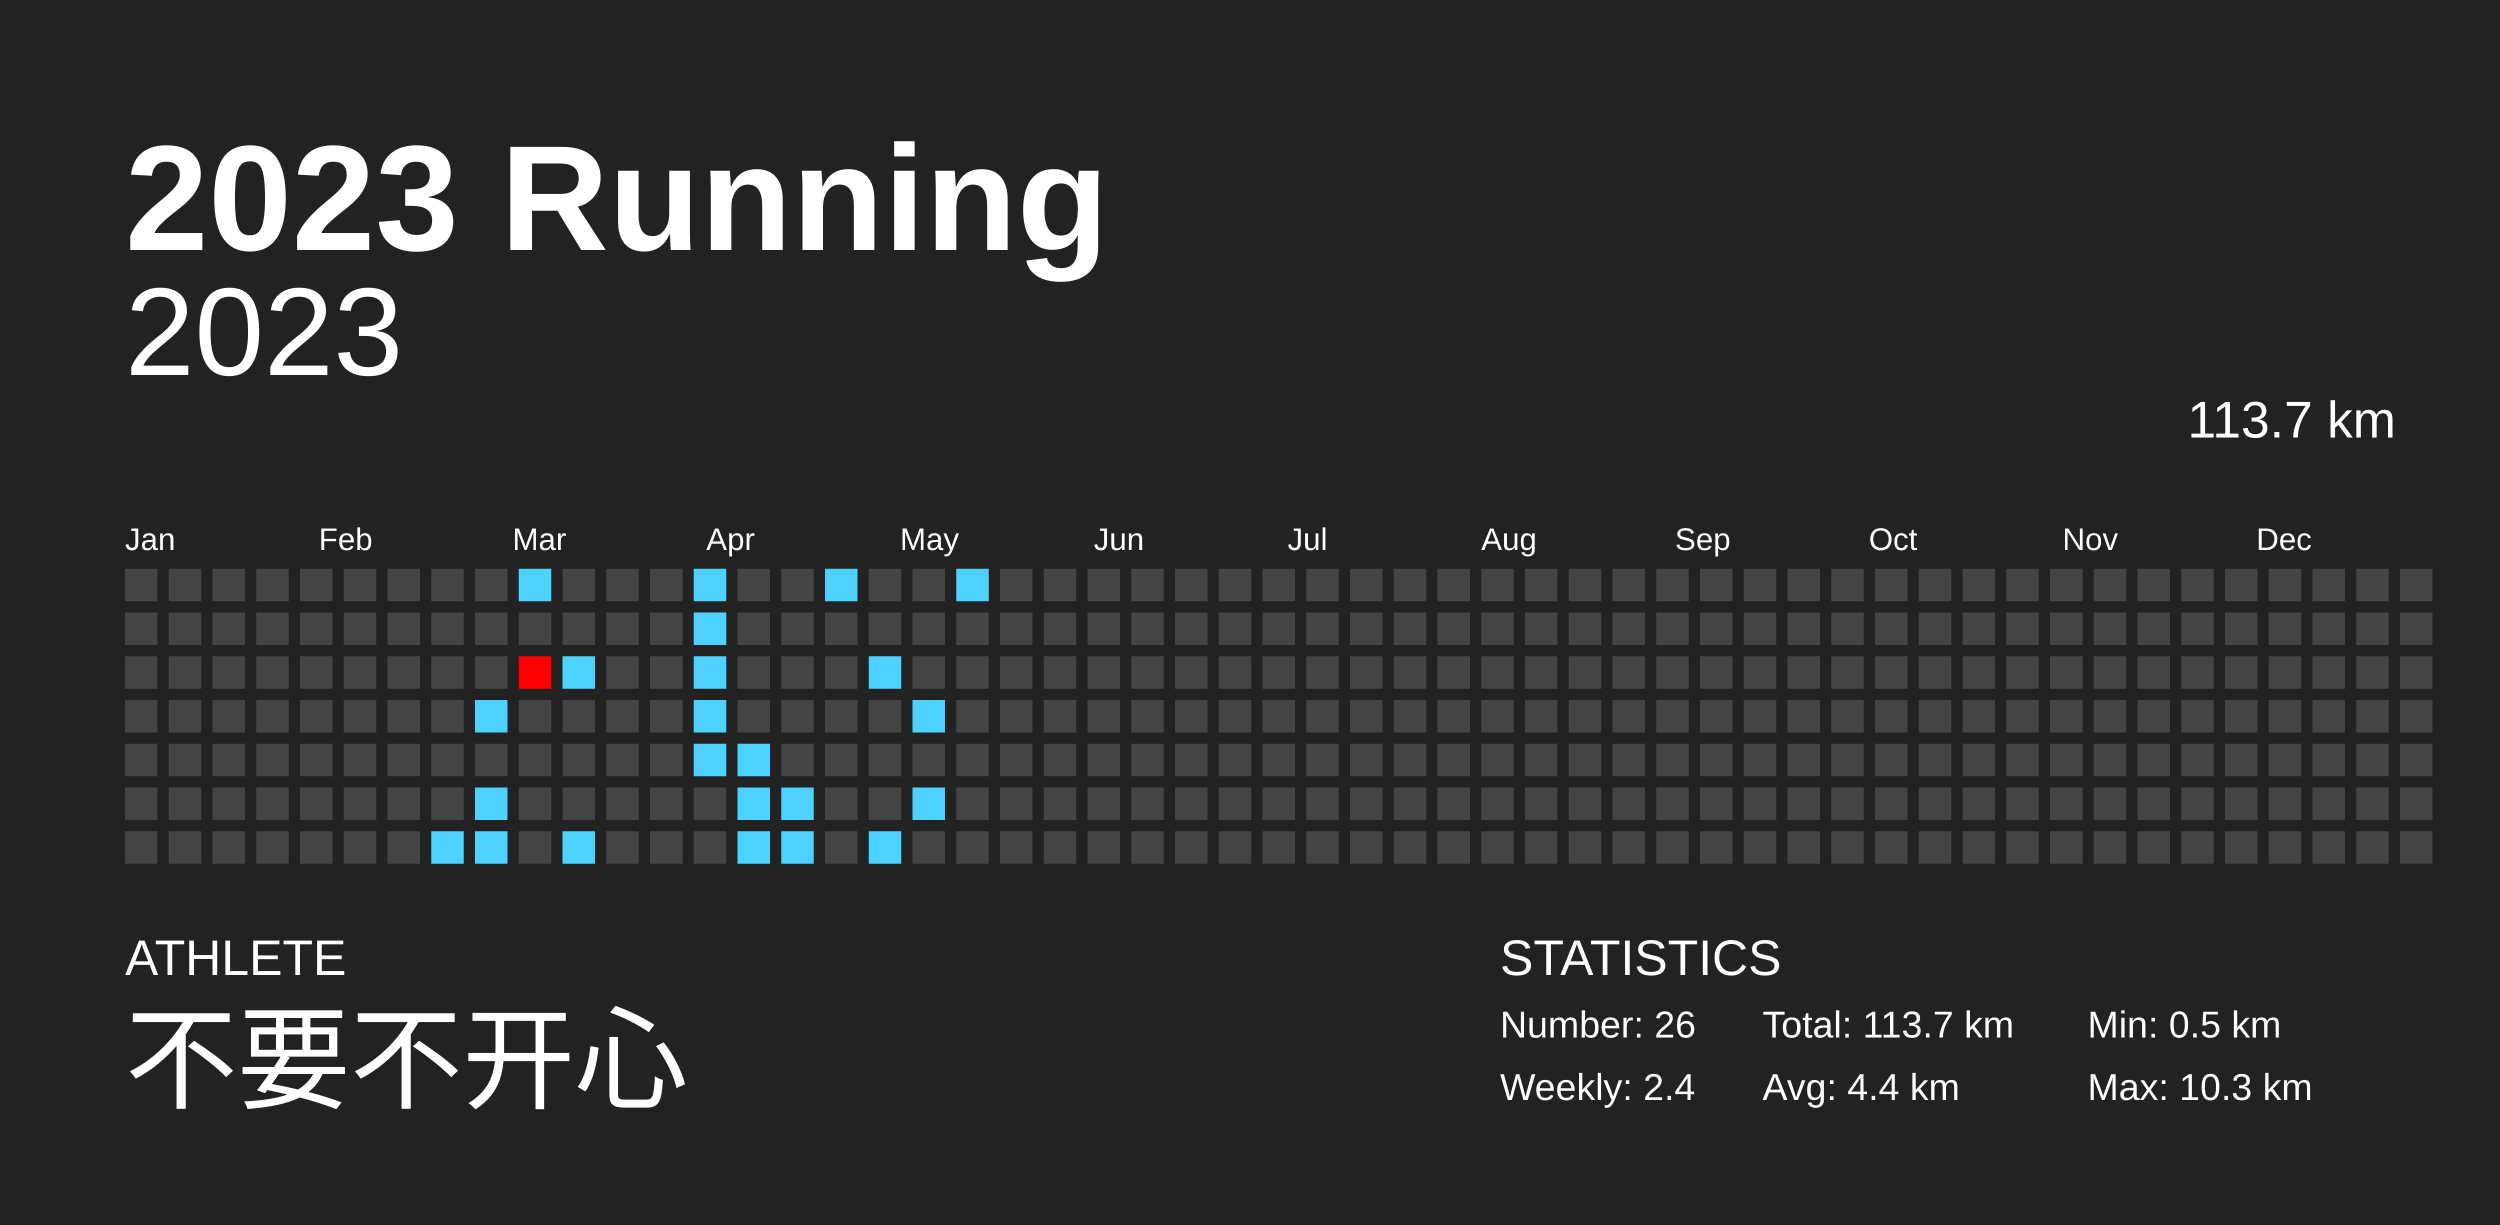
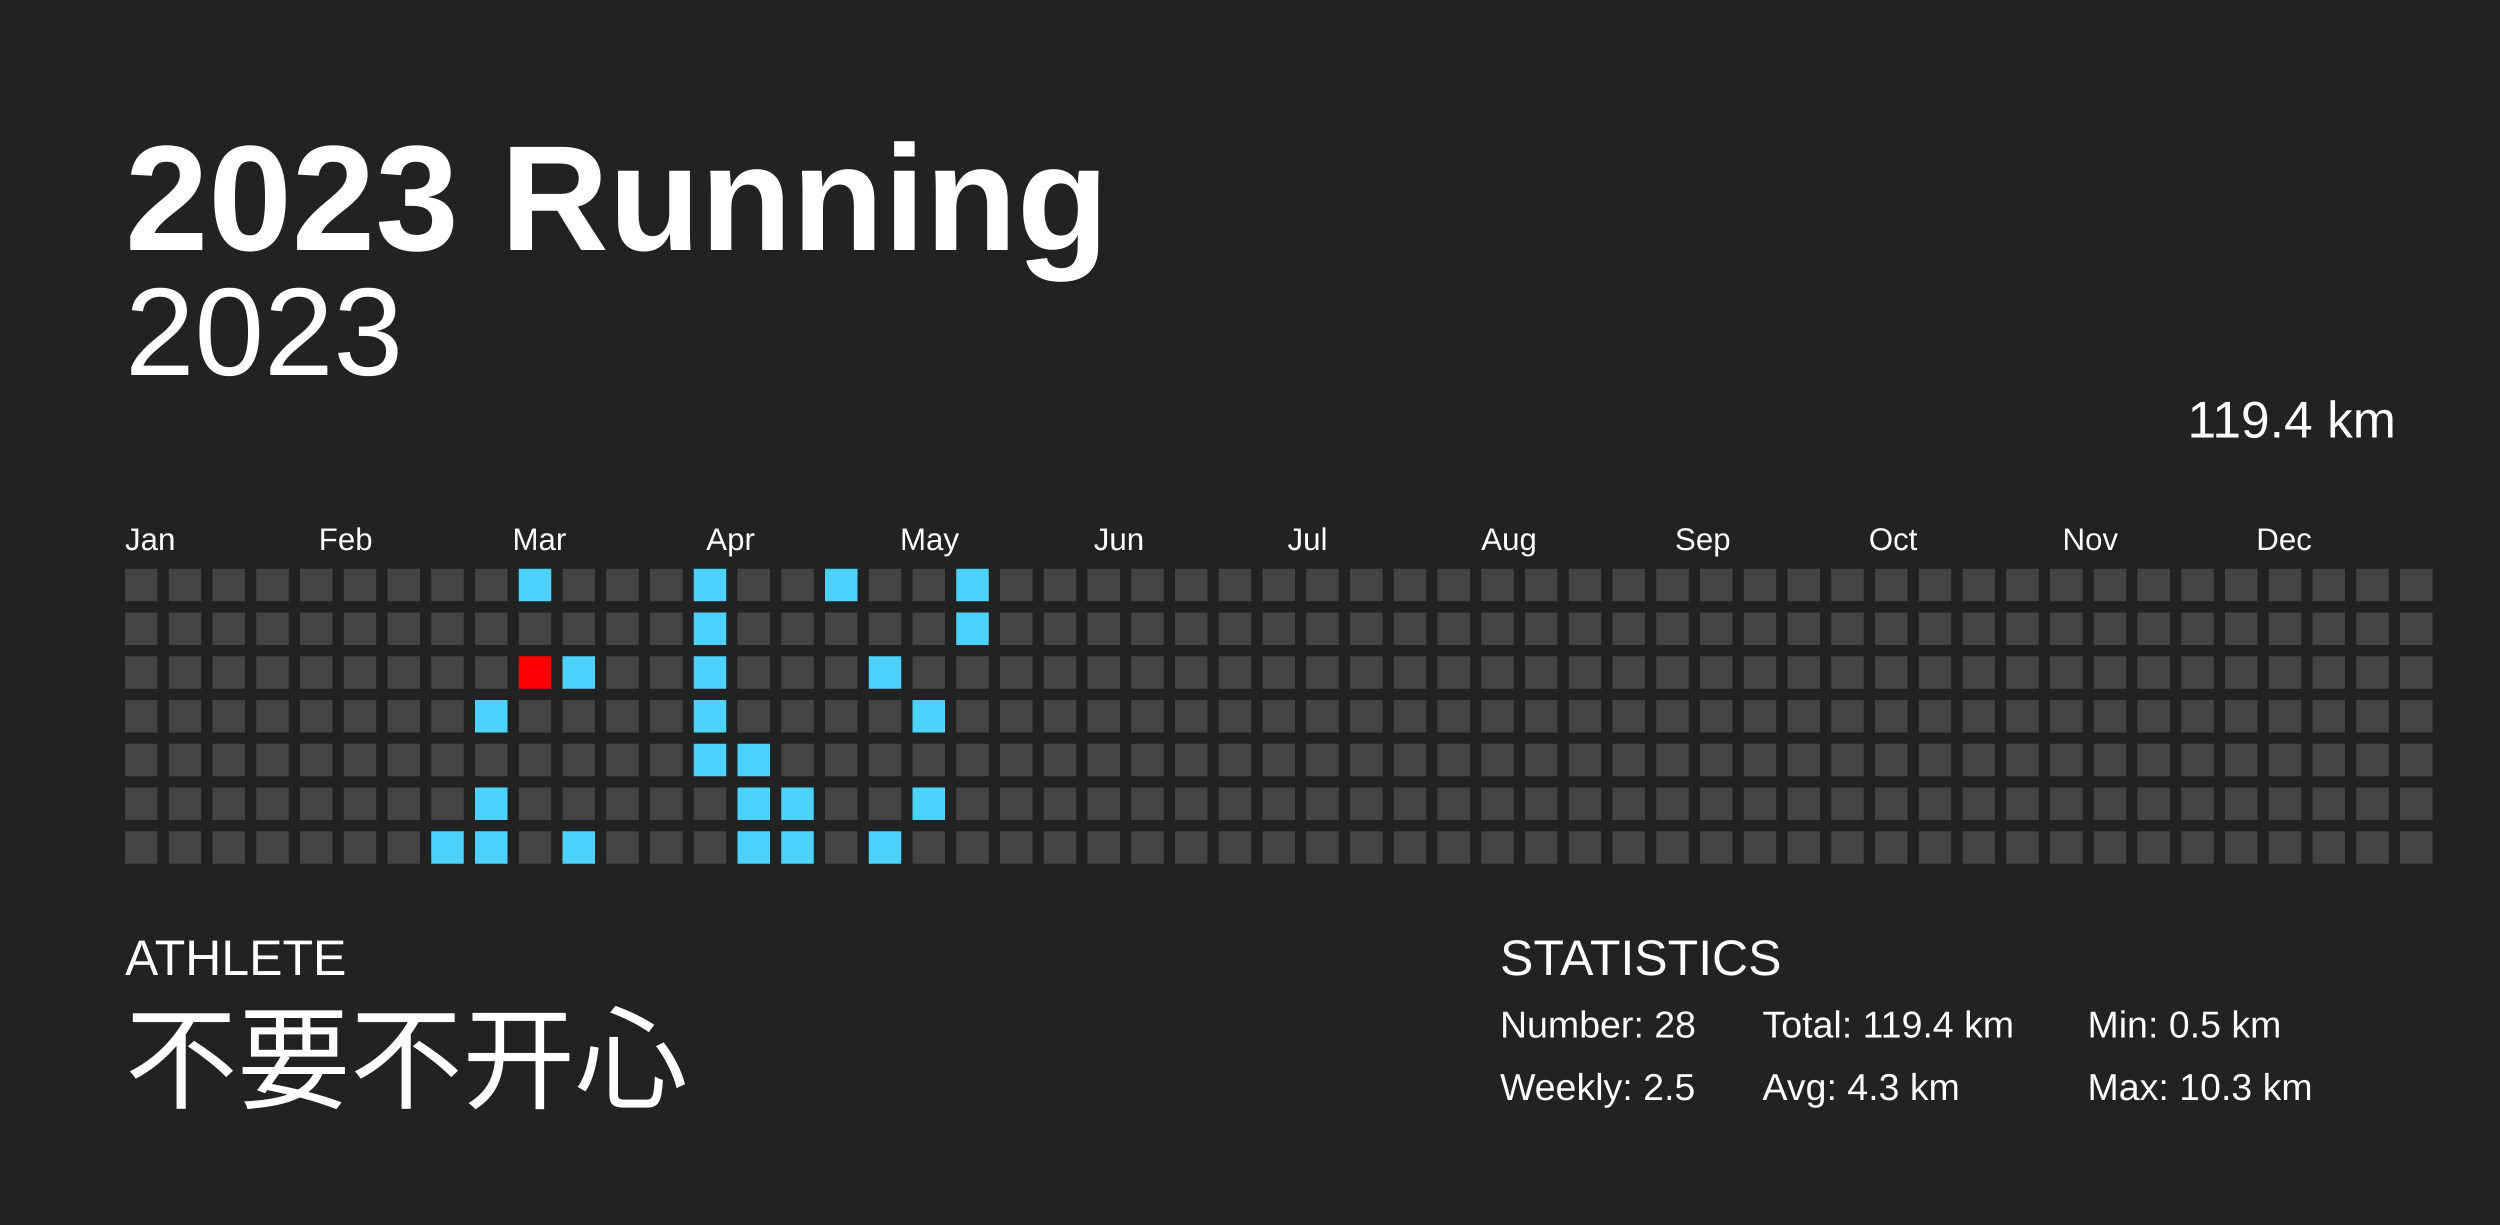
<svg xmlns="http://www.w3.org/2000/svg" baseProfile="full" height="98mm" version="1.1" viewBox="0,0,200,98" width="200mm">
  <defs />
  <rect fill="#222222" height="98" width="200" x="0" y="0" />
  <text fill="#FFFFFF" style="font-size:12px; font-family:Arial; font-weight:bold;" x="10" y="20">2023 Running</text>
  <text fill="#FFFFFF" style="font-size:4px; font-family:Arial" x="10" y="78">ATHLETE</text>
  <text fill="#FFFFFF" style="font-size:9px; font-family:Arial" x="10" y="88">不要不开心</text>
  <text fill="#FFFFFF" style="font-size:4px; font-family:Arial" x="120" y="78">STATISTICS</text>
-   <text fill="#FFFFFF" style="font-size:3px; font-family:Arial" x="120" y="83">Number: 26</text>
-   <text fill="#FFFFFF" style="font-size:3px; font-family:Arial" x="120" y="88">Weekly: 2.4</text>
-   <text fill="#FFFFFF" style="font-size:3px; font-family:Arial" x="141" y="83">Total: 113.7 km</text>
-   <text fill="#FFFFFF" style="font-size:3px; font-family:Arial" x="141" y="88">Avg: 4.4 km</text>
+   <text fill="#FFFFFF" style="font-size:3px; font-family:Arial" x="120" y="83">Number: 28</text>
+   <text fill="#FFFFFF" style="font-size:3px; font-family:Arial" x="120" y="88">Weekly: 2.5</text>
+   <text fill="#FFFFFF" style="font-size:3px; font-family:Arial" x="141" y="83">Total: 119.4 km</text>
+   <text fill="#FFFFFF" style="font-size:3px; font-family:Arial" x="141" y="88">Avg: 4.3 km</text>
  <text fill="#FFFFFF" style="font-size:3px; font-family:Arial" x="167" y="83">Min: 0.5 km</text>
  <text fill="#FFFFFF" style="font-size:3px; font-family:Arial" x="167" y="88">Max: 10.3 km</text>
  <text alignment-baseline="hanging" fill="#FFFFFF" style="font-size:10.0px; font-family:Arial;" x="10" y="30">2023</text>
-   <text alignment-baseline="hanging" fill="#FFFFFF" style="font-size:4.125px; font-family:Arial;" x="175" y="35">113.7 km</text>
+   <text alignment-baseline="hanging" fill="#FFFFFF" style="font-size:4.125px; font-family:Arial;" x="175" y="35">119.4 km</text>
  <text fill="#FFFFFF" style="font-size:2.5px; font-family:Arial" x="10.0" y="44">Jan</text>
  <text fill="#FFFFFF" style="font-size:2.5px; font-family:Arial" x="25.5" y="44">Feb</text>
  <text fill="#FFFFFF" style="font-size:2.5px; font-family:Arial" x="41.0" y="44">Mar</text>
  <text fill="#FFFFFF" style="font-size:2.5px; font-family:Arial" x="56.5" y="44">Apr</text>
  <text fill="#FFFFFF" style="font-size:2.5px; font-family:Arial" x="72.0" y="44">May</text>
  <text fill="#FFFFFF" style="font-size:2.5px; font-family:Arial" x="87.5" y="44">Jun</text>
  <text fill="#FFFFFF" style="font-size:2.5px; font-family:Arial" x="103.0" y="44">Jul</text>
  <text fill="#FFFFFF" style="font-size:2.5px; font-family:Arial" x="118.5" y="44">Aug</text>
  <text fill="#FFFFFF" style="font-size:2.5px; font-family:Arial" x="134.0" y="44">Sep</text>
  <text fill="#FFFFFF" style="font-size:2.5px; font-family:Arial" x="149.5" y="44">Oct</text>
  <text fill="#FFFFFF" style="font-size:2.5px; font-family:Arial" x="165.0" y="44">Nov</text>
  <text fill="#FFFFFF" style="font-size:2.5px; font-family:Arial" x="180.5" y="44">Dec</text>
  <rect fill="#444444" height="2.6" width="2.6" x="10.0" y="45.5" />
  <rect fill="#444444" height="2.6" width="2.6" x="10.0" y="49.0" />
  <rect fill="#444444" height="2.6" width="2.6" x="10.0" y="52.5" />
  <rect fill="#444444" height="2.6" width="2.6" x="10.0" y="56.0" />
  <rect fill="#444444" height="2.6" width="2.6" x="10.0" y="59.5" />
  <rect fill="#444444" height="2.6" width="2.6" x="10.0" y="63.0" />
  <rect fill="#444444" height="2.6" width="2.6" x="10.0" y="66.5" />
  <rect fill="#444444" height="2.6" width="2.6" x="13.5" y="45.5" />
  <rect fill="#444444" height="2.6" width="2.6" x="13.5" y="49.0" />
  <rect fill="#444444" height="2.6" width="2.6" x="13.5" y="52.5" />
  <rect fill="#444444" height="2.6" width="2.6" x="13.5" y="56.0" />
  <rect fill="#444444" height="2.6" width="2.6" x="13.5" y="59.5" />
  <rect fill="#444444" height="2.6" width="2.6" x="13.5" y="63.0" />
  <rect fill="#444444" height="2.6" width="2.6" x="13.5" y="66.5" />
  <rect fill="#444444" height="2.6" width="2.6" x="17.0" y="45.5" />
  <rect fill="#444444" height="2.6" width="2.6" x="17.0" y="49.0" />
  <rect fill="#444444" height="2.6" width="2.6" x="17.0" y="52.5" />
  <rect fill="#444444" height="2.6" width="2.6" x="17.0" y="56.0" />
  <rect fill="#444444" height="2.6" width="2.6" x="17.0" y="59.5" />
  <rect fill="#444444" height="2.6" width="2.6" x="17.0" y="63.0" />
  <rect fill="#444444" height="2.6" width="2.6" x="17.0" y="66.5" />
  <rect fill="#444444" height="2.6" width="2.6" x="20.5" y="45.5" />
  <rect fill="#444444" height="2.6" width="2.6" x="20.5" y="49.0" />
  <rect fill="#444444" height="2.6" width="2.6" x="20.5" y="52.5" />
  <rect fill="#444444" height="2.6" width="2.6" x="20.5" y="56.0" />
  <rect fill="#444444" height="2.6" width="2.6" x="20.5" y="59.5" />
  <rect fill="#444444" height="2.6" width="2.6" x="20.5" y="63.0" />
  <rect fill="#444444" height="2.6" width="2.6" x="20.5" y="66.5" />
  <rect fill="#444444" height="2.6" width="2.6" x="24.0" y="45.5" />
  <rect fill="#444444" height="2.6" width="2.6" x="24.0" y="49.0" />
  <rect fill="#444444" height="2.6" width="2.6" x="24.0" y="52.5" />
  <rect fill="#444444" height="2.6" width="2.6" x="24.0" y="56.0" />
  <rect fill="#444444" height="2.6" width="2.6" x="24.0" y="59.5" />
  <rect fill="#444444" height="2.6" width="2.6" x="24.0" y="63.0" />
  <rect fill="#444444" height="2.6" width="2.6" x="24.0" y="66.5" />
  <rect fill="#444444" height="2.6" width="2.6" x="27.5" y="45.5" />
  <rect fill="#444444" height="2.6" width="2.6" x="27.5" y="49.0" />
  <rect fill="#444444" height="2.6" width="2.6" x="27.5" y="52.5" />
  <rect fill="#444444" height="2.6" width="2.6" x="27.5" y="56.0" />
  <rect fill="#444444" height="2.6" width="2.6" x="27.5" y="59.5" />
  <rect fill="#444444" height="2.6" width="2.6" x="27.5" y="63.0" />
  <rect fill="#444444" height="2.6" width="2.6" x="27.5" y="66.5" />
  <rect fill="#444444" height="2.6" width="2.6" x="31.0" y="45.5" />
  <rect fill="#444444" height="2.6" width="2.6" x="31.0" y="49.0" />
  <rect fill="#444444" height="2.6" width="2.6" x="31.0" y="52.5" />
  <rect fill="#444444" height="2.6" width="2.6" x="31.0" y="56.0" />
  <rect fill="#444444" height="2.6" width="2.6" x="31.0" y="59.5" />
  <rect fill="#444444" height="2.6" width="2.6" x="31.0" y="63.0" />
  <rect fill="#444444" height="2.6" width="2.6" x="31.0" y="66.5" />
  <rect fill="#444444" height="2.6" width="2.6" x="34.5" y="45.5" />
  <rect fill="#444444" height="2.6" width="2.6" x="34.5" y="49.0" />
  <rect fill="#444444" height="2.6" width="2.6" x="34.5" y="52.5" />
  <rect fill="#444444" height="2.6" width="2.6" x="34.5" y="56.0" />
  <rect fill="#444444" height="2.6" width="2.6" x="34.5" y="59.5" />
  <rect fill="#444444" height="2.6" width="2.6" x="34.5" y="63.0" />
  <rect fill="#4dd2ff" height="2.6" width="2.6" x="34.5" y="66.5" />
  <rect fill="#444444" height="2.6" width="2.6" x="38.0" y="45.5" />
  <rect fill="#444444" height="2.6" width="2.6" x="38.0" y="49.0" />
  <rect fill="#444444" height="2.6" width="2.6" x="38.0" y="52.5" />
  <rect fill="#4dd2ff" height="2.6" width="2.6" x="38.0" y="56.0" />
  <rect fill="#444444" height="2.6" width="2.6" x="38.0" y="59.5" />
  <rect fill="#4dd2ff" height="2.6" width="2.6" x="38.0" y="63.0" />
  <rect fill="#4dd2ff" height="2.6" width="2.6" x="38.0" y="66.5" />
  <rect fill="#4dd2ff" height="2.6" width="2.6" x="41.5" y="45.5" />
  <rect fill="#444444" height="2.6" width="2.6" x="41.5" y="49.0" />
  <rect fill="#ff0000" height="2.6" width="2.6" x="41.5" y="52.5" />
  <rect fill="#444444" height="2.6" width="2.6" x="41.5" y="56.0" />
  <rect fill="#444444" height="2.6" width="2.6" x="41.5" y="59.5" />
  <rect fill="#444444" height="2.6" width="2.6" x="41.5" y="63.0" />
  <rect fill="#444444" height="2.6" width="2.6" x="41.5" y="66.5" />
  <rect fill="#444444" height="2.6" width="2.6" x="45.0" y="45.5" />
  <rect fill="#444444" height="2.6" width="2.6" x="45.0" y="49.0" />
  <rect fill="#4dd2ff" height="2.6" width="2.6" x="45.0" y="52.5" />
  <rect fill="#444444" height="2.6" width="2.6" x="45.0" y="56.0" />
  <rect fill="#444444" height="2.6" width="2.6" x="45.0" y="59.5" />
  <rect fill="#444444" height="2.6" width="2.6" x="45.0" y="63.0" />
  <rect fill="#4dd2ff" height="2.6" width="2.6" x="45.0" y="66.5" />
  <rect fill="#444444" height="2.6" width="2.6" x="48.5" y="45.5" />
  <rect fill="#444444" height="2.6" width="2.6" x="48.5" y="49.0" />
  <rect fill="#444444" height="2.6" width="2.6" x="48.5" y="52.5" />
  <rect fill="#444444" height="2.6" width="2.6" x="48.5" y="56.0" />
  <rect fill="#444444" height="2.6" width="2.6" x="48.5" y="59.5" />
  <rect fill="#444444" height="2.6" width="2.6" x="48.5" y="63.0" />
  <rect fill="#444444" height="2.6" width="2.6" x="48.5" y="66.5" />
  <rect fill="#444444" height="2.6" width="2.6" x="52.0" y="45.5" />
  <rect fill="#444444" height="2.6" width="2.6" x="52.0" y="49.0" />
  <rect fill="#444444" height="2.6" width="2.6" x="52.0" y="52.5" />
  <rect fill="#444444" height="2.6" width="2.6" x="52.0" y="56.0" />
  <rect fill="#444444" height="2.6" width="2.6" x="52.0" y="59.5" />
  <rect fill="#444444" height="2.6" width="2.6" x="52.0" y="63.0" />
  <rect fill="#444444" height="2.6" width="2.6" x="52.0" y="66.5" />
  <rect fill="#4dd2ff" height="2.6" width="2.6" x="55.5" y="45.5" />
  <rect fill="#4dd2ff" height="2.6" width="2.6" x="55.5" y="49.0" />
  <rect fill="#4dd2ff" height="2.6" width="2.6" x="55.5" y="52.5" />
  <rect fill="#4dd2ff" height="2.6" width="2.6" x="55.5" y="56.0" />
  <rect fill="#4dd2ff" height="2.6" width="2.6" x="55.5" y="59.5" />
  <rect fill="#444444" height="2.6" width="2.6" x="55.5" y="63.0" />
  <rect fill="#444444" height="2.6" width="2.6" x="55.5" y="66.5" />
  <rect fill="#444444" height="2.6" width="2.6" x="59.0" y="45.5" />
  <rect fill="#444444" height="2.6" width="2.6" x="59.0" y="49.0" />
  <rect fill="#444444" height="2.6" width="2.6" x="59.0" y="52.5" />
  <rect fill="#444444" height="2.6" width="2.6" x="59.0" y="56.0" />
  <rect fill="#4dd2ff" height="2.6" width="2.6" x="59.0" y="59.5" />
  <rect fill="#4dd2ff" height="2.6" width="2.6" x="59.0" y="63.0" />
  <rect fill="#4dd2ff" height="2.6" width="2.6" x="59.0" y="66.5" />
  <rect fill="#444444" height="2.6" width="2.6" x="62.5" y="45.5" />
  <rect fill="#444444" height="2.6" width="2.6" x="62.5" y="49.0" />
  <rect fill="#444444" height="2.6" width="2.6" x="62.5" y="52.5" />
  <rect fill="#444444" height="2.6" width="2.6" x="62.5" y="56.0" />
  <rect fill="#444444" height="2.6" width="2.6" x="62.5" y="59.5" />
  <rect fill="#4dd2ff" height="2.6" width="2.6" x="62.5" y="63.0" />
  <rect fill="#4dd2ff" height="2.6" width="2.6" x="62.5" y="66.5" />
  <rect fill="#4dd2ff" height="2.6" width="2.6" x="66.0" y="45.5" />
  <rect fill="#444444" height="2.6" width="2.6" x="66.0" y="49.0" />
  <rect fill="#444444" height="2.6" width="2.6" x="66.0" y="52.5" />
  <rect fill="#444444" height="2.6" width="2.6" x="66.0" y="56.0" />
  <rect fill="#444444" height="2.6" width="2.6" x="66.0" y="59.5" />
  <rect fill="#444444" height="2.6" width="2.6" x="66.0" y="63.0" />
  <rect fill="#444444" height="2.6" width="2.6" x="66.0" y="66.5" />
  <rect fill="#444444" height="2.6" width="2.6" x="69.5" y="45.5" />
  <rect fill="#444444" height="2.6" width="2.6" x="69.5" y="49.0" />
  <rect fill="#4dd2ff" height="2.6" width="2.6" x="69.5" y="52.5" />
  <rect fill="#444444" height="2.6" width="2.6" x="69.5" y="56.0" />
  <rect fill="#444444" height="2.6" width="2.6" x="69.5" y="59.5" />
  <rect fill="#444444" height="2.6" width="2.6" x="69.5" y="63.0" />
  <rect fill="#4dd2ff" height="2.6" width="2.6" x="69.5" y="66.5" />
  <rect fill="#444444" height="2.6" width="2.6" x="73.0" y="45.5" />
  <rect fill="#444444" height="2.6" width="2.6" x="73.0" y="49.0" />
  <rect fill="#444444" height="2.6" width="2.6" x="73.0" y="52.5" />
  <rect fill="#4dd2ff" height="2.6" width="2.6" x="73.0" y="56.0" />
  <rect fill="#444444" height="2.6" width="2.6" x="73.0" y="59.5" />
  <rect fill="#4dd2ff" height="2.6" width="2.6" x="73.0" y="63.0" />
  <rect fill="#444444" height="2.6" width="2.6" x="73.0" y="66.5" />
  <rect fill="#4dd2ff" height="2.6" width="2.6" x="76.5" y="45.5" />
-   <rect fill="#444444" height="2.6" width="2.6" x="76.5" y="49.0" />
+   <rect fill="#4dd2ff" height="2.6" width="2.6" x="76.5" y="49.0" />
  <rect fill="#444444" height="2.6" width="2.6" x="76.5" y="52.5" />
  <rect fill="#444444" height="2.6" width="2.6" x="76.5" y="56.0" />
  <rect fill="#444444" height="2.6" width="2.6" x="76.5" y="59.5" />
  <rect fill="#444444" height="2.6" width="2.6" x="76.5" y="63.0" />
  <rect fill="#444444" height="2.6" width="2.6" x="76.5" y="66.5" />
  <rect fill="#444444" height="2.6" width="2.6" x="80.0" y="45.5" />
  <rect fill="#444444" height="2.6" width="2.6" x="80.0" y="49.0" />
  <rect fill="#444444" height="2.6" width="2.6" x="80.0" y="52.5" />
  <rect fill="#444444" height="2.6" width="2.6" x="80.0" y="56.0" />
  <rect fill="#444444" height="2.6" width="2.6" x="80.0" y="59.5" />
  <rect fill="#444444" height="2.6" width="2.6" x="80.0" y="63.0" />
  <rect fill="#444444" height="2.6" width="2.6" x="80.0" y="66.5" />
  <rect fill="#444444" height="2.6" width="2.6" x="83.5" y="45.5" />
  <rect fill="#444444" height="2.6" width="2.6" x="83.5" y="49.0" />
  <rect fill="#444444" height="2.6" width="2.6" x="83.5" y="52.5" />
  <rect fill="#444444" height="2.6" width="2.6" x="83.5" y="56.0" />
  <rect fill="#444444" height="2.6" width="2.6" x="83.5" y="59.5" />
  <rect fill="#444444" height="2.6" width="2.6" x="83.5" y="63.0" />
  <rect fill="#444444" height="2.6" width="2.6" x="83.5" y="66.5" />
  <rect fill="#444444" height="2.6" width="2.6" x="87.0" y="45.5" />
  <rect fill="#444444" height="2.6" width="2.6" x="87.0" y="49.0" />
  <rect fill="#444444" height="2.6" width="2.6" x="87.0" y="52.5" />
  <rect fill="#444444" height="2.6" width="2.6" x="87.0" y="56.0" />
  <rect fill="#444444" height="2.6" width="2.6" x="87.0" y="59.5" />
  <rect fill="#444444" height="2.6" width="2.6" x="87.0" y="63.0" />
  <rect fill="#444444" height="2.6" width="2.6" x="87.0" y="66.5" />
  <rect fill="#444444" height="2.6" width="2.6" x="90.5" y="45.5" />
  <rect fill="#444444" height="2.6" width="2.6" x="90.5" y="49.0" />
  <rect fill="#444444" height="2.6" width="2.6" x="90.5" y="52.5" />
  <rect fill="#444444" height="2.6" width="2.6" x="90.5" y="56.0" />
  <rect fill="#444444" height="2.6" width="2.6" x="90.5" y="59.5" />
  <rect fill="#444444" height="2.6" width="2.6" x="90.5" y="63.0" />
  <rect fill="#444444" height="2.6" width="2.6" x="90.5" y="66.5" />
  <rect fill="#444444" height="2.6" width="2.6" x="94.0" y="45.5" />
  <rect fill="#444444" height="2.6" width="2.6" x="94.0" y="49.0" />
  <rect fill="#444444" height="2.6" width="2.6" x="94.0" y="52.5" />
  <rect fill="#444444" height="2.6" width="2.6" x="94.0" y="56.0" />
  <rect fill="#444444" height="2.6" width="2.6" x="94.0" y="59.5" />
  <rect fill="#444444" height="2.6" width="2.6" x="94.0" y="63.0" />
  <rect fill="#444444" height="2.6" width="2.6" x="94.0" y="66.5" />
  <rect fill="#444444" height="2.6" width="2.6" x="97.5" y="45.5" />
  <rect fill="#444444" height="2.6" width="2.6" x="97.5" y="49.0" />
  <rect fill="#444444" height="2.6" width="2.6" x="97.5" y="52.5" />
  <rect fill="#444444" height="2.6" width="2.6" x="97.5" y="56.0" />
  <rect fill="#444444" height="2.6" width="2.6" x="97.5" y="59.5" />
  <rect fill="#444444" height="2.6" width="2.6" x="97.5" y="63.0" />
  <rect fill="#444444" height="2.6" width="2.6" x="97.5" y="66.5" />
  <rect fill="#444444" height="2.6" width="2.6" x="101.0" y="45.5" />
  <rect fill="#444444" height="2.6" width="2.6" x="101.0" y="49.0" />
  <rect fill="#444444" height="2.6" width="2.6" x="101.0" y="52.5" />
  <rect fill="#444444" height="2.6" width="2.6" x="101.0" y="56.0" />
  <rect fill="#444444" height="2.6" width="2.6" x="101.0" y="59.5" />
  <rect fill="#444444" height="2.6" width="2.6" x="101.0" y="63.0" />
  <rect fill="#444444" height="2.6" width="2.6" x="101.0" y="66.5" />
  <rect fill="#444444" height="2.6" width="2.6" x="104.5" y="45.5" />
  <rect fill="#444444" height="2.6" width="2.6" x="104.5" y="49.0" />
  <rect fill="#444444" height="2.6" width="2.6" x="104.5" y="52.5" />
  <rect fill="#444444" height="2.6" width="2.6" x="104.5" y="56.0" />
  <rect fill="#444444" height="2.6" width="2.6" x="104.5" y="59.5" />
  <rect fill="#444444" height="2.6" width="2.6" x="104.5" y="63.0" />
  <rect fill="#444444" height="2.6" width="2.6" x="104.5" y="66.5" />
  <rect fill="#444444" height="2.6" width="2.6" x="108.0" y="45.5" />
  <rect fill="#444444" height="2.6" width="2.6" x="108.0" y="49.0" />
  <rect fill="#444444" height="2.6" width="2.6" x="108.0" y="52.5" />
  <rect fill="#444444" height="2.6" width="2.6" x="108.0" y="56.0" />
  <rect fill="#444444" height="2.6" width="2.6" x="108.0" y="59.5" />
  <rect fill="#444444" height="2.6" width="2.6" x="108.0" y="63.0" />
  <rect fill="#444444" height="2.6" width="2.6" x="108.0" y="66.5" />
  <rect fill="#444444" height="2.6" width="2.6" x="111.5" y="45.5" />
  <rect fill="#444444" height="2.6" width="2.6" x="111.5" y="49.0" />
  <rect fill="#444444" height="2.6" width="2.6" x="111.5" y="52.5" />
  <rect fill="#444444" height="2.6" width="2.6" x="111.5" y="56.0" />
  <rect fill="#444444" height="2.6" width="2.6" x="111.5" y="59.5" />
  <rect fill="#444444" height="2.6" width="2.6" x="111.5" y="63.0" />
  <rect fill="#444444" height="2.6" width="2.6" x="111.5" y="66.5" />
  <rect fill="#444444" height="2.6" width="2.6" x="115.0" y="45.5" />
  <rect fill="#444444" height="2.6" width="2.6" x="115.0" y="49.0" />
  <rect fill="#444444" height="2.6" width="2.6" x="115.0" y="52.5" />
  <rect fill="#444444" height="2.6" width="2.6" x="115.0" y="56.0" />
  <rect fill="#444444" height="2.6" width="2.6" x="115.0" y="59.5" />
  <rect fill="#444444" height="2.6" width="2.6" x="115.0" y="63.0" />
  <rect fill="#444444" height="2.6" width="2.6" x="115.0" y="66.5" />
  <rect fill="#444444" height="2.6" width="2.6" x="118.5" y="45.5" />
  <rect fill="#444444" height="2.6" width="2.6" x="118.5" y="49.0" />
  <rect fill="#444444" height="2.6" width="2.6" x="118.5" y="52.5" />
  <rect fill="#444444" height="2.6" width="2.6" x="118.5" y="56.0" />
  <rect fill="#444444" height="2.6" width="2.6" x="118.5" y="59.5" />
  <rect fill="#444444" height="2.6" width="2.6" x="118.5" y="63.0" />
  <rect fill="#444444" height="2.6" width="2.6" x="118.5" y="66.5" />
  <rect fill="#444444" height="2.6" width="2.6" x="122.0" y="45.5" />
  <rect fill="#444444" height="2.6" width="2.6" x="122.0" y="49.0" />
  <rect fill="#444444" height="2.6" width="2.6" x="122.0" y="52.5" />
  <rect fill="#444444" height="2.6" width="2.6" x="122.0" y="56.0" />
  <rect fill="#444444" height="2.6" width="2.6" x="122.0" y="59.5" />
  <rect fill="#444444" height="2.6" width="2.6" x="122.0" y="63.0" />
  <rect fill="#444444" height="2.6" width="2.6" x="122.0" y="66.5" />
  <rect fill="#444444" height="2.6" width="2.6" x="125.5" y="45.5" />
  <rect fill="#444444" height="2.6" width="2.6" x="125.5" y="49.0" />
  <rect fill="#444444" height="2.6" width="2.6" x="125.5" y="52.5" />
  <rect fill="#444444" height="2.6" width="2.6" x="125.5" y="56.0" />
  <rect fill="#444444" height="2.6" width="2.6" x="125.5" y="59.5" />
  <rect fill="#444444" height="2.6" width="2.6" x="125.5" y="63.0" />
  <rect fill="#444444" height="2.6" width="2.6" x="125.5" y="66.5" />
  <rect fill="#444444" height="2.6" width="2.6" x="129.0" y="45.5" />
  <rect fill="#444444" height="2.6" width="2.6" x="129.0" y="49.0" />
  <rect fill="#444444" height="2.6" width="2.6" x="129.0" y="52.5" />
  <rect fill="#444444" height="2.6" width="2.6" x="129.0" y="56.0" />
  <rect fill="#444444" height="2.6" width="2.6" x="129.0" y="59.5" />
  <rect fill="#444444" height="2.6" width="2.6" x="129.0" y="63.0" />
  <rect fill="#444444" height="2.6" width="2.6" x="129.0" y="66.5" />
  <rect fill="#444444" height="2.6" width="2.6" x="132.5" y="45.5" />
  <rect fill="#444444" height="2.6" width="2.6" x="132.5" y="49.0" />
  <rect fill="#444444" height="2.6" width="2.6" x="132.5" y="52.5" />
  <rect fill="#444444" height="2.6" width="2.6" x="132.5" y="56.0" />
  <rect fill="#444444" height="2.6" width="2.6" x="132.5" y="59.5" />
  <rect fill="#444444" height="2.6" width="2.6" x="132.5" y="63.0" />
  <rect fill="#444444" height="2.6" width="2.6" x="132.5" y="66.5" />
  <rect fill="#444444" height="2.6" width="2.6" x="136.0" y="45.5" />
  <rect fill="#444444" height="2.6" width="2.6" x="136.0" y="49.0" />
  <rect fill="#444444" height="2.6" width="2.6" x="136.0" y="52.5" />
  <rect fill="#444444" height="2.6" width="2.6" x="136.0" y="56.0" />
  <rect fill="#444444" height="2.6" width="2.6" x="136.0" y="59.5" />
  <rect fill="#444444" height="2.6" width="2.6" x="136.0" y="63.0" />
  <rect fill="#444444" height="2.6" width="2.6" x="136.0" y="66.5" />
  <rect fill="#444444" height="2.6" width="2.6" x="139.5" y="45.5" />
  <rect fill="#444444" height="2.6" width="2.6" x="139.5" y="49.0" />
  <rect fill="#444444" height="2.6" width="2.6" x="139.5" y="52.5" />
  <rect fill="#444444" height="2.6" width="2.6" x="139.5" y="56.0" />
  <rect fill="#444444" height="2.6" width="2.6" x="139.5" y="59.5" />
  <rect fill="#444444" height="2.6" width="2.6" x="139.5" y="63.0" />
  <rect fill="#444444" height="2.6" width="2.6" x="139.5" y="66.5" />
  <rect fill="#444444" height="2.6" width="2.6" x="143.0" y="45.5" />
  <rect fill="#444444" height="2.6" width="2.6" x="143.0" y="49.0" />
  <rect fill="#444444" height="2.6" width="2.6" x="143.0" y="52.5" />
  <rect fill="#444444" height="2.6" width="2.6" x="143.0" y="56.0" />
  <rect fill="#444444" height="2.6" width="2.6" x="143.0" y="59.5" />
  <rect fill="#444444" height="2.6" width="2.6" x="143.0" y="63.0" />
  <rect fill="#444444" height="2.6" width="2.6" x="143.0" y="66.5" />
  <rect fill="#444444" height="2.6" width="2.6" x="146.5" y="45.5" />
  <rect fill="#444444" height="2.6" width="2.6" x="146.5" y="49.0" />
  <rect fill="#444444" height="2.6" width="2.6" x="146.5" y="52.5" />
  <rect fill="#444444" height="2.6" width="2.6" x="146.5" y="56.0" />
  <rect fill="#444444" height="2.6" width="2.6" x="146.5" y="59.5" />
  <rect fill="#444444" height="2.6" width="2.6" x="146.5" y="63.0" />
  <rect fill="#444444" height="2.6" width="2.6" x="146.5" y="66.5" />
  <rect fill="#444444" height="2.6" width="2.6" x="150.0" y="45.5" />
  <rect fill="#444444" height="2.6" width="2.6" x="150.0" y="49.0" />
  <rect fill="#444444" height="2.6" width="2.6" x="150.0" y="52.5" />
  <rect fill="#444444" height="2.6" width="2.6" x="150.0" y="56.0" />
  <rect fill="#444444" height="2.6" width="2.6" x="150.0" y="59.5" />
  <rect fill="#444444" height="2.6" width="2.6" x="150.0" y="63.0" />
  <rect fill="#444444" height="2.6" width="2.6" x="150.0" y="66.5" />
  <rect fill="#444444" height="2.6" width="2.6" x="153.5" y="45.5" />
  <rect fill="#444444" height="2.6" width="2.6" x="153.5" y="49.0" />
  <rect fill="#444444" height="2.6" width="2.6" x="153.5" y="52.5" />
  <rect fill="#444444" height="2.6" width="2.6" x="153.5" y="56.0" />
  <rect fill="#444444" height="2.6" width="2.6" x="153.5" y="59.5" />
  <rect fill="#444444" height="2.6" width="2.6" x="153.5" y="63.0" />
  <rect fill="#444444" height="2.6" width="2.6" x="153.5" y="66.5" />
  <rect fill="#444444" height="2.6" width="2.6" x="157.0" y="45.5" />
  <rect fill="#444444" height="2.6" width="2.6" x="157.0" y="49.0" />
  <rect fill="#444444" height="2.6" width="2.6" x="157.0" y="52.5" />
  <rect fill="#444444" height="2.6" width="2.6" x="157.0" y="56.0" />
  <rect fill="#444444" height="2.6" width="2.6" x="157.0" y="59.5" />
  <rect fill="#444444" height="2.6" width="2.6" x="157.0" y="63.0" />
  <rect fill="#444444" height="2.6" width="2.6" x="157.0" y="66.5" />
  <rect fill="#444444" height="2.6" width="2.6" x="160.5" y="45.5" />
  <rect fill="#444444" height="2.6" width="2.6" x="160.5" y="49.0" />
  <rect fill="#444444" height="2.6" width="2.6" x="160.5" y="52.5" />
  <rect fill="#444444" height="2.6" width="2.6" x="160.5" y="56.0" />
  <rect fill="#444444" height="2.6" width="2.6" x="160.5" y="59.5" />
  <rect fill="#444444" height="2.6" width="2.6" x="160.5" y="63.0" />
  <rect fill="#444444" height="2.6" width="2.6" x="160.5" y="66.5" />
  <rect fill="#444444" height="2.6" width="2.6" x="164.0" y="45.5" />
  <rect fill="#444444" height="2.6" width="2.6" x="164.0" y="49.0" />
  <rect fill="#444444" height="2.6" width="2.6" x="164.0" y="52.5" />
  <rect fill="#444444" height="2.6" width="2.6" x="164.0" y="56.0" />
  <rect fill="#444444" height="2.6" width="2.6" x="164.0" y="59.5" />
  <rect fill="#444444" height="2.6" width="2.6" x="164.0" y="63.0" />
  <rect fill="#444444" height="2.6" width="2.6" x="164.0" y="66.5" />
  <rect fill="#444444" height="2.6" width="2.6" x="167.5" y="45.5" />
  <rect fill="#444444" height="2.6" width="2.6" x="167.5" y="49.0" />
  <rect fill="#444444" height="2.6" width="2.6" x="167.5" y="52.5" />
  <rect fill="#444444" height="2.6" width="2.6" x="167.5" y="56.0" />
  <rect fill="#444444" height="2.6" width="2.6" x="167.5" y="59.5" />
  <rect fill="#444444" height="2.6" width="2.6" x="167.5" y="63.0" />
  <rect fill="#444444" height="2.6" width="2.6" x="167.5" y="66.5" />
  <rect fill="#444444" height="2.6" width="2.6" x="171.0" y="45.5" />
  <rect fill="#444444" height="2.6" width="2.6" x="171.0" y="49.0" />
  <rect fill="#444444" height="2.6" width="2.6" x="171.0" y="52.5" />
  <rect fill="#444444" height="2.6" width="2.6" x="171.0" y="56.0" />
  <rect fill="#444444" height="2.6" width="2.6" x="171.0" y="59.5" />
  <rect fill="#444444" height="2.6" width="2.6" x="171.0" y="63.0" />
  <rect fill="#444444" height="2.6" width="2.6" x="171.0" y="66.5" />
  <rect fill="#444444" height="2.6" width="2.6" x="174.5" y="45.5" />
  <rect fill="#444444" height="2.6" width="2.6" x="174.5" y="49.0" />
  <rect fill="#444444" height="2.6" width="2.6" x="174.5" y="52.5" />
  <rect fill="#444444" height="2.6" width="2.6" x="174.5" y="56.0" />
  <rect fill="#444444" height="2.6" width="2.6" x="174.5" y="59.5" />
  <rect fill="#444444" height="2.6" width="2.6" x="174.5" y="63.0" />
  <rect fill="#444444" height="2.6" width="2.6" x="174.5" y="66.5" />
  <rect fill="#444444" height="2.6" width="2.6" x="178.0" y="45.5" />
  <rect fill="#444444" height="2.6" width="2.6" x="178.0" y="49.0" />
  <rect fill="#444444" height="2.6" width="2.6" x="178.0" y="52.5" />
  <rect fill="#444444" height="2.6" width="2.6" x="178.0" y="56.0" />
  <rect fill="#444444" height="2.6" width="2.6" x="178.0" y="59.5" />
  <rect fill="#444444" height="2.6" width="2.6" x="178.0" y="63.0" />
  <rect fill="#444444" height="2.6" width="2.6" x="178.0" y="66.5" />
  <rect fill="#444444" height="2.6" width="2.6" x="181.5" y="45.5" />
  <rect fill="#444444" height="2.6" width="2.6" x="181.5" y="49.0" />
  <rect fill="#444444" height="2.6" width="2.6" x="181.5" y="52.5" />
  <rect fill="#444444" height="2.6" width="2.6" x="181.5" y="56.0" />
  <rect fill="#444444" height="2.6" width="2.6" x="181.5" y="59.5" />
  <rect fill="#444444" height="2.6" width="2.6" x="181.5" y="63.0" />
  <rect fill="#444444" height="2.6" width="2.6" x="181.5" y="66.5" />
  <rect fill="#444444" height="2.6" width="2.6" x="185.0" y="45.5" />
  <rect fill="#444444" height="2.6" width="2.6" x="185.0" y="49.0" />
  <rect fill="#444444" height="2.6" width="2.6" x="185.0" y="52.5" />
  <rect fill="#444444" height="2.6" width="2.6" x="185.0" y="56.0" />
  <rect fill="#444444" height="2.6" width="2.6" x="185.0" y="59.5" />
  <rect fill="#444444" height="2.6" width="2.6" x="185.0" y="63.0" />
  <rect fill="#444444" height="2.6" width="2.6" x="185.0" y="66.5" />
  <rect fill="#444444" height="2.6" width="2.6" x="188.5" y="45.5" />
  <rect fill="#444444" height="2.6" width="2.6" x="188.5" y="49.0" />
  <rect fill="#444444" height="2.6" width="2.6" x="188.5" y="52.5" />
  <rect fill="#444444" height="2.6" width="2.6" x="188.5" y="56.0" />
  <rect fill="#444444" height="2.6" width="2.6" x="188.5" y="59.5" />
  <rect fill="#444444" height="2.6" width="2.6" x="188.5" y="63.0" />
  <rect fill="#444444" height="2.6" width="2.6" x="188.5" y="66.5" />
  <rect fill="#444444" height="2.6" width="2.6" x="192.0" y="45.5" />
  <rect fill="#444444" height="2.6" width="2.6" x="192.0" y="49.0" />
  <rect fill="#444444" height="2.6" width="2.6" x="192.0" y="52.5" />
  <rect fill="#444444" height="2.6" width="2.6" x="192.0" y="56.0" />
  <rect fill="#444444" height="2.6" width="2.6" x="192.0" y="59.5" />
  <rect fill="#444444" height="2.6" width="2.6" x="192.0" y="63.0" />
  <rect fill="#444444" height="2.6" width="2.6" x="192.0" y="66.5" />
</svg>
